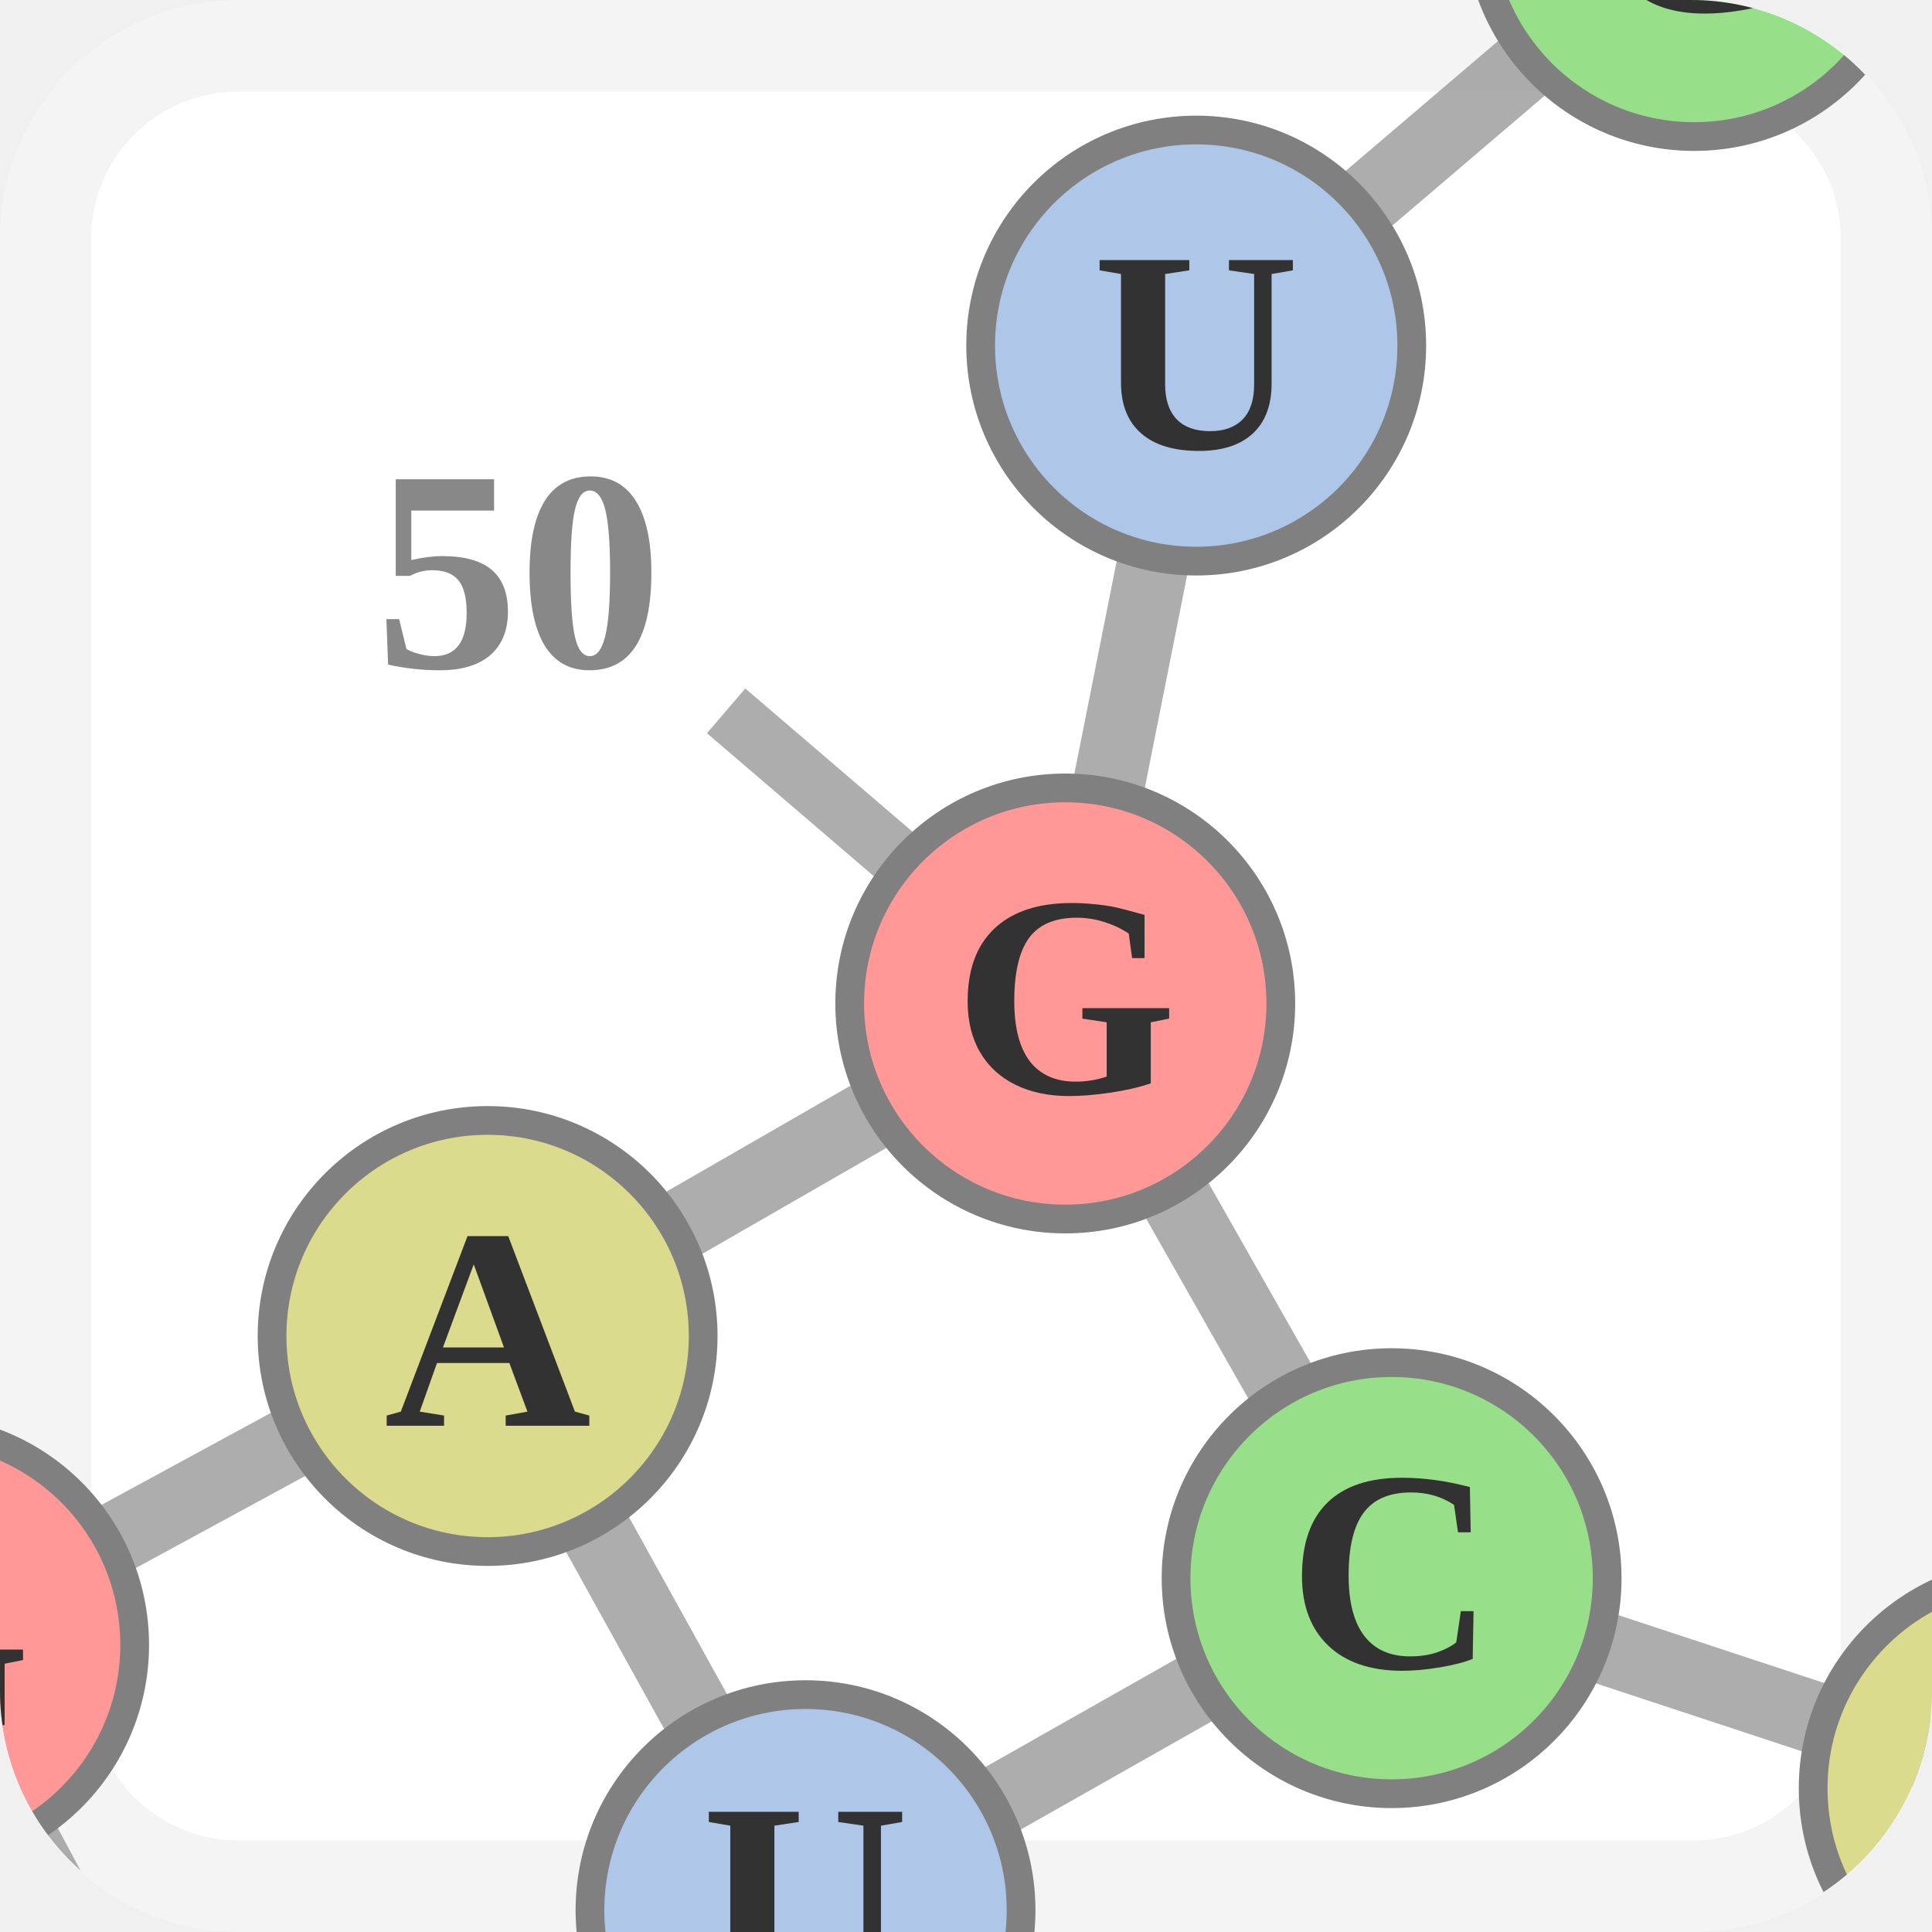
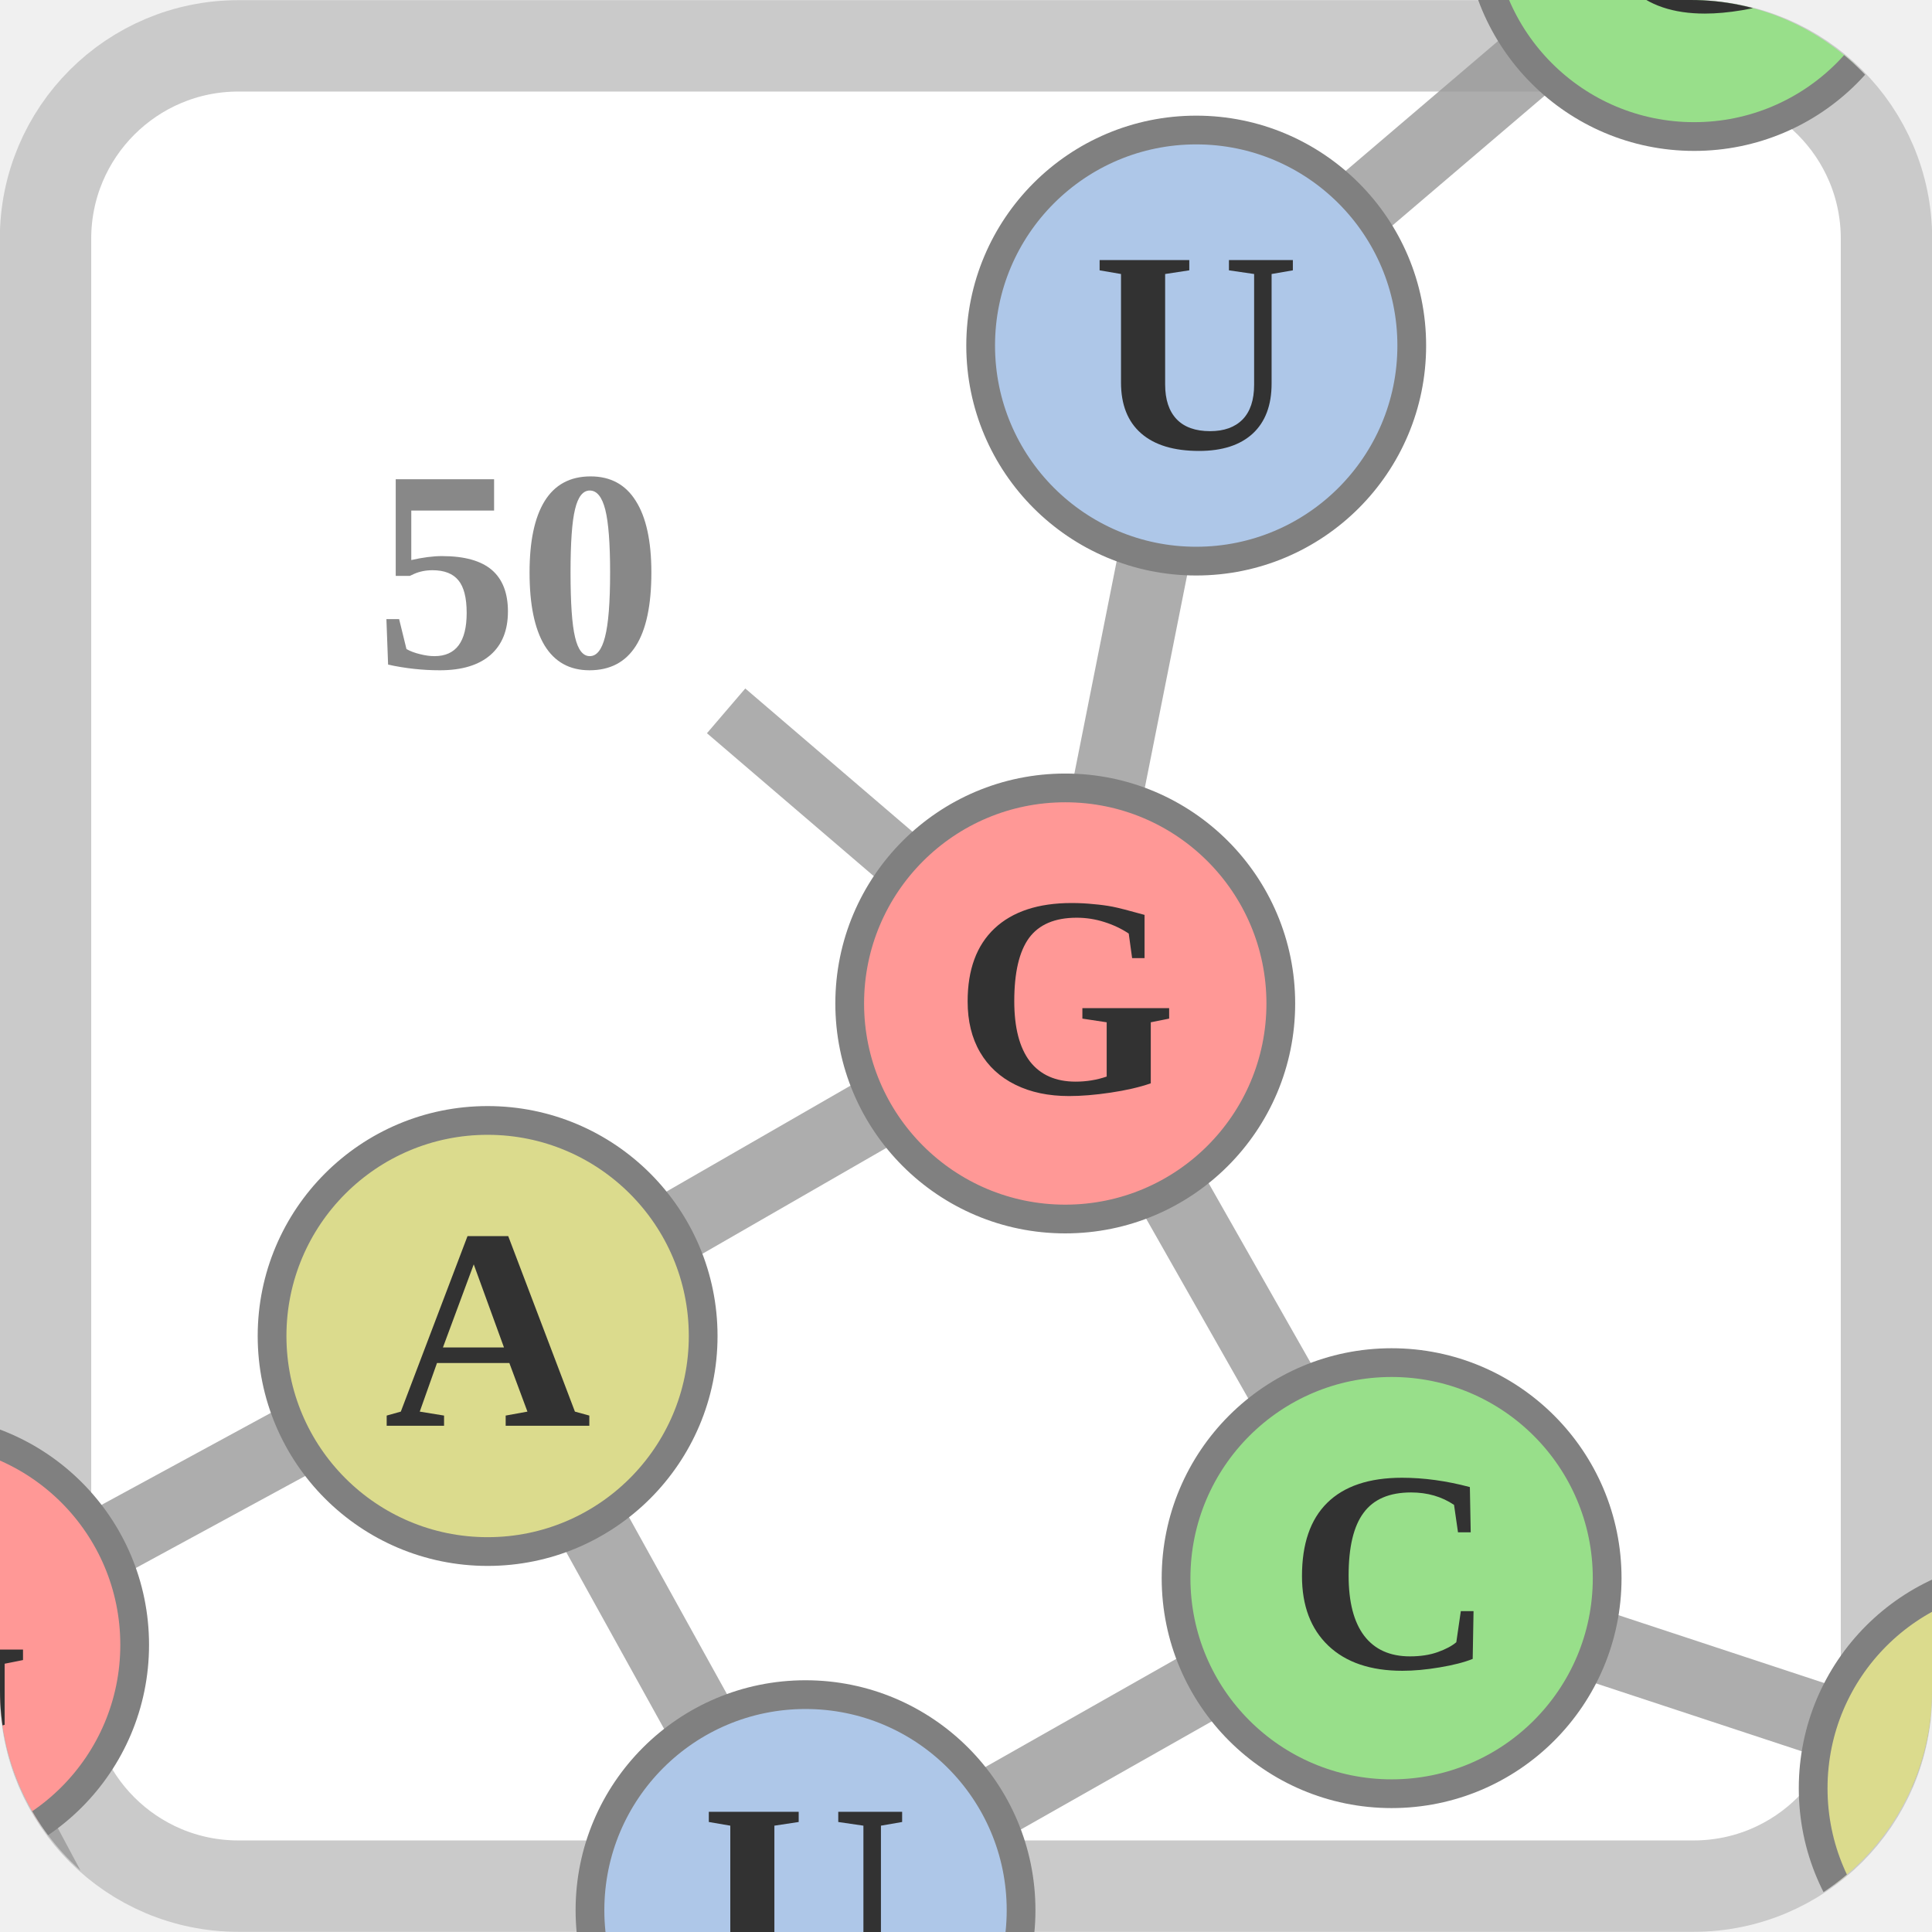
<svg xmlns="http://www.w3.org/2000/svg" width="250" height="250" id="plotting-area" version="1.1">
  <defs id="defs1912">
-     <filter id="filter4857" color-interpolation-filters="sRGB">
-       <feGaussianBlur stdDeviation="2.129" id="feGaussianBlur4859" />
-     </filter>
-     <filter id="filter4877" color-interpolation-filters="sRGB">
-       <feGaussianBlur stdDeviation="1.179" id="feGaussianBlur4879" />
-     </filter>
    <clipPath clipPathUnits="userSpaceOnUse" id="clipPath4903">
      <rect y="21.083" x="40.94" height="225.121" width="225.121" id="rect4905" style="opacity:0.62;fill:none;stroke:#990000;stroke-width:4;stroke-linecap:butt;stroke-linejoin:miter;stroke-miterlimit:4;stroke-opacity:0.8;stroke-dasharray:none;stroke-dashoffset:0" />
    </clipPath>
    <clipPath clipPathUnits="userSpaceOnUse" id="clipPath4907">
      <rect y="20.624" x="40.482" height="225.121" width="225.121" id="rect4909" style="opacity:0.62;fill:none;stroke:#990000;stroke-width:4;stroke-linecap:butt;stroke-linejoin:miter;stroke-miterlimit:4;stroke-opacity:0.8;stroke-dasharray:none;stroke-dashoffset:0" />
    </clipPath>
    <clipPath clipPathUnits="userSpaceOnUse" id="clipPath5174">
      <rect ry="26.198" y="0" x="0" height="250" width="250" id="rect5176" style="fill:#000000;fill-opacity:1;stroke:none" />
    </clipPath>
    <clipPath clipPathUnits="userSpaceOnUse" id="clipPath5178">
      <rect ry="25.262" y="-13.847" x="-3.52" height="241.062" width="241.062" id="rect5180" style="fill:#000000;fill-opacity:1;stroke:none" />
    </clipPath>
    <clipPath clipPathUnits="userSpaceOnUse" id="clipPath5182">
      <rect ry="24.255" y="14.744" x="40.94" height="231.459" width="231.459" id="rect5184" style="fill:#000000;fill-opacity:1;stroke:none" />
    </clipPath>
    <clipPath clipPathUnits="userSpaceOnUse" id="clipPath5190">
      <rect ry="24.242" y="12.295" x="39.633" height="231.327" width="231.327" id="rect5192" style="fill:#000000;fill-opacity:1;stroke:none" />
    </clipPath>
    <clipPath clipPathUnits="userSpaceOnUse" id="clipPath4918">
      <rect style="fill:#000000;fill-opacity:1;stroke:none" id="rect4920" width="262.592" height="262.592" x="-6.574" y="-0.243" ry="32.818" />
    </clipPath>
  </defs>
  <text x="-198.297" font-size="8" font-weight="bold" y="224.927" class="node-label" id="text1874" style="font-size:15.889px;font-weight:bold;text-anchor:middle;fill:#323232">
    </text>
  <text x="147.311" font-size="8" font-weight="bold" y="168.595" class="node-label" id="text1884" style="font-size:15.889px;font-weight:bold;text-anchor:middle;fill:#323232">
    </text>
  <text x="-512.885" font-size="8" font-weight="bold" y="218.235" class="node-label" id="text1894" style="font-size:15.889px;font-weight:bold;text-anchor:middle;fill:#323232">
    </text>
  <text x="-104.651" font-size="8" font-weight="bold" y="303.716" class="node-label" id="text1904" style="font-size:15.889px;font-weight:bold;text-anchor:middle;fill:#323232">
    </text>
-   <rect style="fill:#ffffff;fill-opacity:1;stroke:#f4f4f4;stroke-width:11.825;stroke-linecap:round;stroke-linejoin:round;stroke-miterlimit:4;stroke-opacity:1;stroke-dasharray:none;stroke-dashoffset:0" id="rect5084" width="238.218" height="238.131" x="5.891" y="5.934" ry="24.955" clip-path="none" />
+   <rect style="fill:#ffffff;fill-opacity:1;stroke:#cacaca;stroke-width:11.825;stroke-linecap:round;stroke-linejoin:round;stroke-miterlimit:4;stroke-opacity:1;stroke-dasharray:none;stroke-dashoffset:0" id="rect5084" width="238.218" height="238.131" x="5.891" y="5.934" ry="24.955" clip-path="none" />
  <g id="g4066" transform="matrix(0.9520487,0,0,0.9520487,6.258574,0.2308977)" clip-path="url(#clipPath4918)">
    <g clip-path="url(#clipPath5182)" transform="matrix(2.45851,0,0,2.45851,-193.0008,-282.3541)" id="g4707">
      <line id="line326" style="stroke:#999999;stroke-width:0px;stroke-opacity:0.8" pointer-events="none" link_type="fake" y2="279.236" x2="29.531" y1="234.863" x1="77.968" class="link">
        </line>
      <line id="line182" style="stroke:#999999;stroke-width:3.972px;stroke-opacity:0.8" pointer-events="all" link_type="real" y2="205.683" x2="71.358" y1="222.598" x1="38.755" class="link">
        </line>
      <line id="line186" style="stroke:#999999;stroke-width:3.972px;stroke-opacity:0.8" pointer-events="all" link_type="real" y2="188.608" x2="102.787" y1="205.683" x1="71.358" class="link">
        </line>
      <line id="line190" style="stroke:#999999;stroke-width:3.972px;stroke-opacity:0.8" pointer-events="all" link_type="real" y2="170.225" x2="134.721" y1="188.608" x1="102.787" class="link">
        </line>
      <line id="line194" style="stroke:#999999;stroke-width:3.972px;stroke-opacity:0.8" pointer-events="all" link_type="real" y2="133.854" x2="141.961" y1="170.225" x1="134.721" class="link">
        </line>
      <line id="line198" style="stroke:#999999;stroke-width:3.972px;stroke-opacity:0.8" pointer-events="all" link_type="real" y2="110.381" x2="169.49" y1="133.854" x1="141.961" class="link">
        </line>
      <line id="line202" style="stroke:#999999;stroke-width:3.972px;stroke-opacity:0.8" pointer-events="all" link_type="real" y2="110.119" x2="206.286" y1="110.381" x1="169.49" class="link">
        </line>
      <line id="line206" style="stroke:#999999;stroke-width:3.972px;stroke-opacity:0.8" pointer-events="all" link_type="real" y2="134.014" x2="233.783" y1="110.119" x1="206.286" class="link">
        </line>
      <line id="line210" style="stroke:#999999;stroke-width:3.972px;stroke-opacity:0.8" pointer-events="all" link_type="real" y2="169.652" x2="240.686" y1="134.014" x1="233.783" class="link">
        </line>
      <line id="line214" style="stroke:#999999;stroke-width:3.972px;stroke-opacity:0.8" pointer-events="all" link_type="real" y2="201.374" x2="222.148" y1="169.652" x1="240.686" class="link">
        </line>
      <line id="line218" style="stroke:#999999;stroke-width:3.972px;stroke-opacity:0.8" pointer-events="all" link_type="real" y2="213.614" x2="187.985" y1="201.374" x1="222.148" class="link">
        </line>
      <line id="line222" style="stroke:#999999;stroke-width:3.972px;stroke-opacity:0.8" pointer-events="all" link_type="real" y2="201.997" x2="152.764" y1="213.614" x1="187.985" class="link">
        </line>
      <line id="line226" style="stroke:#999999;stroke-width:3.972px;stroke-opacity:0.8" pointer-events="all" link_type="real" y2="220.352" x2="120.362" y1="201.997" x1="152.764" class="link">
        </line>
      <line id="line230" style="stroke:#999999;stroke-width:3.972px;stroke-opacity:0.8" pointer-events="all" link_type="real" y2="237.927" x2="88.596" y1="220.352" x1="120.362" class="link">
        </line>
      <line id="line234" style="stroke:#999999;stroke-width:3.972px;stroke-opacity:0.8" pointer-events="all" link_type="real" y2="255.247" x2="55.625" y1="237.927" x1="88.596" class="link">
        </line>
      <line id="line306" style="stroke:#999999;stroke-width:3.257px;stroke-opacity:0.8" pointer-events="all" link_type="real" y2="154.048" x2="115.972" y1="174.283" x1="139.593" class="link">
        </line>
      <line id="line330" style="stroke:#999999;stroke-width:0px;stroke-opacity:0.8" pointer-events="none" link_type="fake" y2="240.392" x2="20" y1="234.863" x1="77.968" class="link">
        </line>
      <line id="line338" style="stroke:#999999;stroke-width:0px;stroke-opacity:0.8" pointer-events="none" link_type="fake" y2="201.17" x2="48.38" y1="234.863" x1="77.968" class="link">
        </line>
      <line id="line342" style="stroke:#999999;stroke-width:0px;stroke-opacity:0.8" pointer-events="none" link_type="fake" y2="195.861" x2="67.752" y1="234.863" x1="77.968" class="link">
        </line>
      <line id="line346" style="stroke:#999999;stroke-width:0px;stroke-opacity:0.8" pointer-events="none" link_type="fake" y2="198.356" x2="87.8" y1="234.863" x1="77.968" class="link">
        </line>
      <line id="line354" style="stroke:#999999;stroke-width:0px;stroke-opacity:0.8" pointer-events="none" link_type="fake" y2="224.453" x2="118.09" y1="234.863" x1="77.968" class="link">
        </line>
      <line id="line402" style="stroke:#999999;stroke-width:0px;stroke-opacity:0.8" pointer-events="none" link_type="fake" y2="201.17" x2="48.38" y1="240.392" x1="20" class="link">
        </line>
      <line id="line406" style="stroke:#999999;stroke-width:0px;stroke-opacity:0.8" pointer-events="none" link_type="fake" y2="195.861" x2="67.752" y1="213.392" x1="32.59" class="link">
        </line>
      <line id="line414" style="stroke:#999999;stroke-width:0px;stroke-opacity:0.8" pointer-events="none" link_type="fake" y2="208.364" x2="105.485" y1="195.861" x1="67.752" class="link">
        </line>
      <line id="line882" style="stroke:#999999;stroke-width:3.972px;stroke-opacity:0.8" pointer-events="all" link_type="real" y2="237.927" x2="88.596" y1="205.683" x1="71.358" class="link">
        </line>
      <line id="line894" style="stroke:#999999;stroke-width:3.972px;stroke-opacity:0.8" pointer-events="all" link_type="real" y2="220.352" x2="120.362" y1="188.608" x1="102.787" class="link">
        </line>
      <line id="line906" style="stroke:#999999;stroke-width:3.972px;stroke-opacity:0.8" pointer-events="all" link_type="real" y2="201.997" x2="152.764" y1="170.225" x1="134.721" class="link">
        </line>
      <circle transform="matrix(1.986086,0,0,1.986086,38.75497,222.5978)" class="node" r="6" node_type="nucleotide" style="fill:#dbdb8d;stroke:#808080;stroke-width:0.8px" id="circle1520" d="M 6,0 C 6,3.314 3.314,6 0,6 -3.314,6 -6,3.314 -6,0 c 0,-3.314 2.686,-6 6,-6 3.314,0 6,2.686 6,6 z" cx="0" cy="0">
        </circle>
      <text x="38.755" font-size="8" font-weight="bold" y="227.563" class="node-label" id="text1524" style="font-size:15.889px;font-weight:bold;text-anchor:middle;fill:#323232">A</text>
      <circle transform="matrix(1.986086,0,0,1.986086,71.35786,205.6827)" class="node" r="6" node_type="nucleotide" style="fill:#ff9896;stroke:#808080;stroke-width:0.8px" id="circle1530" d="M 6,0 C 6,3.314 3.314,6 0,6 -3.314,6 -6,3.314 -6,0 c 0,-3.314 2.686,-6 6,-6 3.314,0 6,2.686 6,6 z" cx="0" cy="0">
        </circle>
      <text x="71.358" font-size="8" font-weight="bold" y="210.648" class="node-label" id="text1534" style="font-size:15.889px;font-weight:bold;text-anchor:middle;fill:#323232">G</text>
      <circle transform="matrix(1.986086,0,0,1.986086,102.7868,188.6085)" class="node" r="6" node_type="nucleotide" style="fill:#dbdb8d;stroke:#808080;stroke-width:0.8px" id="circle1540" d="M 6,0 C 6,3.314 3.314,6 0,6 -3.314,6 -6,3.314 -6,0 c 0,-3.314 2.686,-6 6,-6 3.314,0 6,2.686 6,6 z" cx="0" cy="0">
        </circle>
      <text x="102.787" font-size="8" font-weight="bold" y="193.574" class="node-label" id="text1544" style="font-size:15.889px;font-weight:bold;text-anchor:middle;fill:#323232">A</text>
      <circle transform="matrix(1.986086,0,0,1.986086,134.7211,170.225)" class="node" r="6" node_type="nucleotide" style="fill:#ff9896;stroke:#808080;stroke-width:0.8px" id="circle1550" d="M 6,0 C 6,3.314 3.314,6 0,6 -3.314,6 -6,3.314 -6,0 c 0,-3.314 2.686,-6 6,-6 3.314,0 6,2.686 6,6 z" cx="0" cy="0">
        </circle>
      <text x="134.721" font-size="8" font-weight="bold" y="175.19" class="node-label" id="text1554" style="font-size:15.889px;font-weight:bold;text-anchor:middle;fill:#323232">G</text>
      <circle transform="matrix(1.986086,0,0,1.986086,169.4896,110.3809)" class="node" r="6" node_type="nucleotide" style="fill:#98df8a;stroke:#808080;stroke-width:0.8px" id="circle1570" d="M 6,0 C 6,3.314 3.314,6 0,6 -3.314,6 -6,3.314 -6,0 c 0,-3.314 2.686,-6 6,-6 3.314,0 6,2.686 6,6 z" cx="0" cy="0">
        </circle>
      <text x="169.49" font-size="8" font-weight="bold" y="115.346" class="node-label" id="text1574" style="font-size:15.889px;font-weight:bold;text-anchor:middle;fill:#323232">C</text>
      <circle transform="matrix(1.986086,0,0,1.986086,206.286,110.1194)" class="node" r="6" node_type="nucleotide" style="fill:#aec7e8;stroke:#808080;stroke-width:0.8px" id="circle1580" d="M 6,0 C 6,3.314 3.314,6 0,6 -3.314,6 -6,3.314 -6,0 c 0,-3.314 2.686,-6 6,-6 3.314,0 6,2.686 6,6 z" cx="0" cy="0">
        </circle>
      <text x="206.286" font-size="8" font-weight="bold" y="115.085" class="node-label" id="text1584" style="font-size:15.889px;font-weight:bold;text-anchor:middle;fill:#323232">U</text>
      <circle transform="matrix(1.986086,0,0,1.986086,233.7826,134.0143)" class="node" r="6" node_type="nucleotide" style="fill:#aec7e8;stroke:#808080;stroke-width:0.8px" id="circle1590" d="M 6,0 C 6,3.314 3.314,6 0,6 -3.314,6 -6,3.314 -6,0 c 0,-3.314 2.686,-6 6,-6 3.314,0 6,2.686 6,6 z" cx="0" cy="0">
        </circle>
      <text x="233.783" font-size="8" font-weight="bold" y="138.979" class="node-label" id="text1594" style="font-size:15.889px;font-weight:bold;text-anchor:middle;fill:#323232">U</text>
      <circle transform="matrix(1.986086,0,0,1.986086,240.686,169.6519)" class="node" r="6" node_type="nucleotide" style="fill:#dbdb8d;stroke:#808080;stroke-width:0.8px" id="circle1600" d="M 6,0 C 6,3.314 3.314,6 0,6 -3.314,6 -6,3.314 -6,0 c 0,-3.314 2.686,-6 6,-6 3.314,0 6,2.686 6,6 z" cx="0" cy="0">
        </circle>
      <text x="240.686" font-size="8" font-weight="bold" y="174.617" class="node-label" id="text1604" style="font-size:15.889px;font-weight:bold;text-anchor:middle;fill:#323232">A</text>
      <circle transform="matrix(1.986086,0,0,1.986086,222.1482,201.374)" class="node" r="6" node_type="nucleotide" style="fill:#dbdb8d;stroke:#808080;stroke-width:0.8px" id="circle1610" d="M 6,0 C 6,3.314 3.314,6 0,6 -3.314,6 -6,3.314 -6,0 c 0,-3.314 2.686,-6 6,-6 3.314,0 6,2.686 6,6 z" cx="0" cy="0">
        </circle>
      <text x="222.148" font-size="8" font-weight="bold" y="206.339" class="node-label" id="text1614" style="font-size:15.889px;font-weight:bold;text-anchor:middle;fill:#323232">A</text>
      <circle transform="matrix(1.986086,0,0,1.986086,187.985,213.6135)" class="node" r="6" node_type="nucleotide" style="fill:#dbdb8d;stroke:#808080;stroke-width:0.8px" id="circle1620" d="M 6,0 C 6,3.314 3.314,6 0,6 -3.314,6 -6,3.314 -6,0 c 0,-3.314 2.686,-6 6,-6 3.314,0 6,2.686 6,6 z" cx="0" cy="0">
        </circle>
      <text x="187.985" font-size="8" font-weight="bold" y="218.579" class="node-label" id="text1624" style="font-size:15.889px;font-weight:bold;text-anchor:middle;fill:#323232">A</text>
      <circle transform="matrix(1.986086,0,0,1.986086,152.7635,201.9966)" class="node" r="6" node_type="nucleotide" style="fill:#98df8a;stroke:#808080;stroke-width:0.8px" id="circle1630" d="M 6,0 C 6,3.314 3.314,6 0,6 -3.314,6 -6,3.314 -6,0 c 0,-3.314 2.686,-6 6,-6 3.314,0 6,2.686 6,6 z" cx="0" cy="0">
        </circle>
      <text x="152.764" font-size="8" font-weight="bold" y="206.962" class="node-label" id="text1634" style="font-size:15.889px;font-weight:bold;text-anchor:middle;fill:#323232">C</text>
      <circle transform="matrix(1.986086,0,0,1.986086,120.362,220.3521)" class="node" r="6" node_type="nucleotide" style="fill:#aec7e8;stroke:#808080;stroke-width:0.8px" id="circle1640" d="M 6,0 C 6,3.314 3.314,6 0,6 -3.314,6 -6,3.314 -6,0 c 0,-3.314 2.686,-6 6,-6 3.314,0 6,2.686 6,6 z" cx="0" cy="0">
        </circle>
      <text x="120.362" font-size="8" font-weight="bold" y="225.317" class="node-label" id="text1644" style="font-size:15.889px;font-weight:bold;text-anchor:middle;fill:#323232">U</text>
      <circle transform="matrix(1.986086,0,0,1.986086,88.5957,237.9268)" class="node" r="6" node_type="nucleotide" style="fill:#98df8a;stroke:#808080;stroke-width:0.8px" id="circle1650" d="M 6,0 C 6,3.314 3.314,6 0,6 -3.314,6 -6,3.314 -6,0 c 0,-3.314 2.686,-6 6,-6 3.314,0 6,2.686 6,6 z" cx="0" cy="0">
        </circle>
      <text x="88.596" font-size="8" font-weight="bold" y="242.892" class="node-label" id="text1654" style="font-size:15.889px;font-weight:bold;text-anchor:middle;fill:#323232">C</text>
      <circle transform="matrix(1.986086,0,0,1.986086,55.62532,255.2474)" class="node" r="6" node_type="nucleotide" style="fill:#aec7e8;stroke:#808080;stroke-width:0.8px" id="circle1660" d="M 6,0 C 6,3.314 3.314,6 0,6 -3.314,6 -6,3.314 -6,0 c 0,-3.314 2.686,-6 6,-6 3.314,0 6,2.686 6,6 z" cx="0" cy="0">
        </circle>
      <text x="55.625" font-size="8" font-weight="bold" y="260.213" class="node-label" id="text1664" style="font-size:15.889px;font-weight:bold;text-anchor:middle;fill:#323232">U</text>
      <text x="104.497" font-size="8" font-weight="bold" y="151.65" class="node-label" id="text1844" style="font-size:15.889px;font-weight:bold;text-anchor:middle;fill:#323232">
        <tspan id="tspan5086" style="fill:#888888;fill-opacity:1">50</tspan>
      </text>
    </g>
    <g id="g4060">
      <circle cy="0" cx="0" d="M 6,0 C 6,3.314 3.314,6 0,6 -3.314,6 -6,3.314 -6,0 c 0,-3.314 2.686,-6 6,-6 3.314,0 6,2.686 6,6 z" id="circle1560" style="fill:#aec7e8;fill-opacity:1;stroke:#808080;stroke-width:0.8px" node_type="nucleotide" r="6" class="node" transform="matrix(4.882813,0,0,4.882813,156.0108,46.72619)">
        </circle>
      <text style="font-size:39.063px;font-weight:bold;text-anchor:middle;fill:#323232" id="text1644-5" class="node-label" y="60.688" font-weight="bold" font-size="8" x="156.02">U</text>
    </g>
  </g>
</svg>
